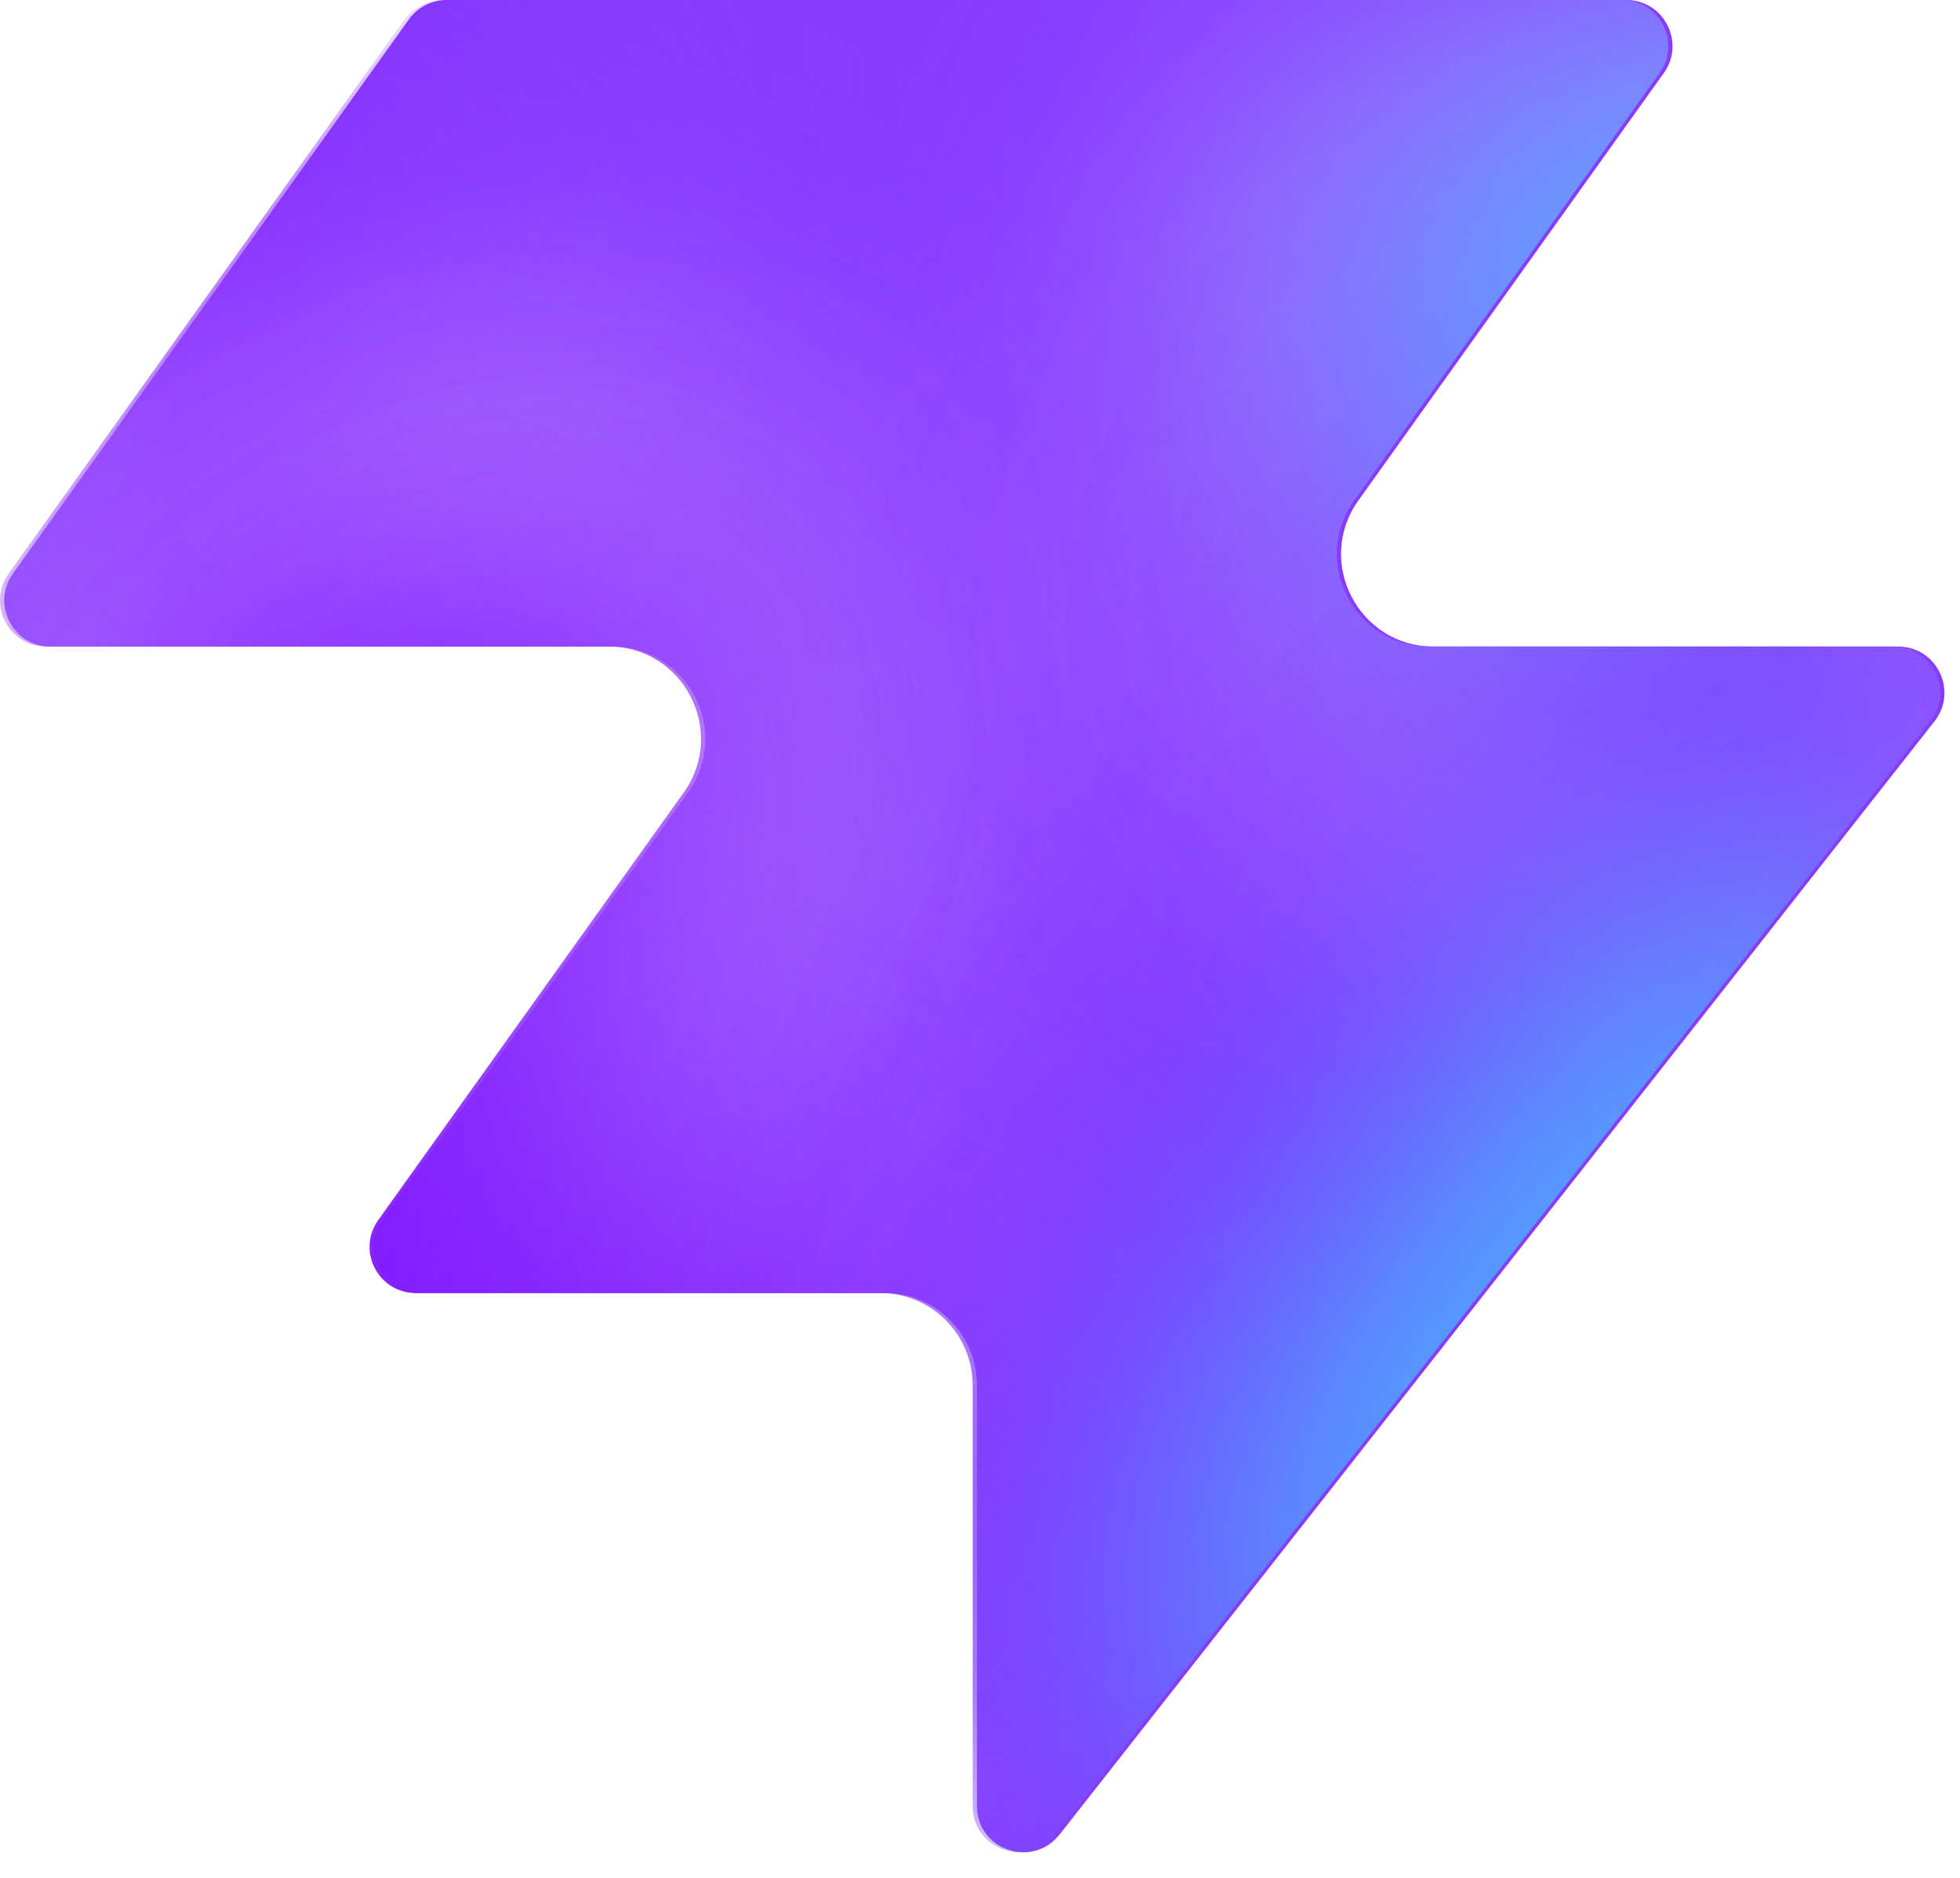
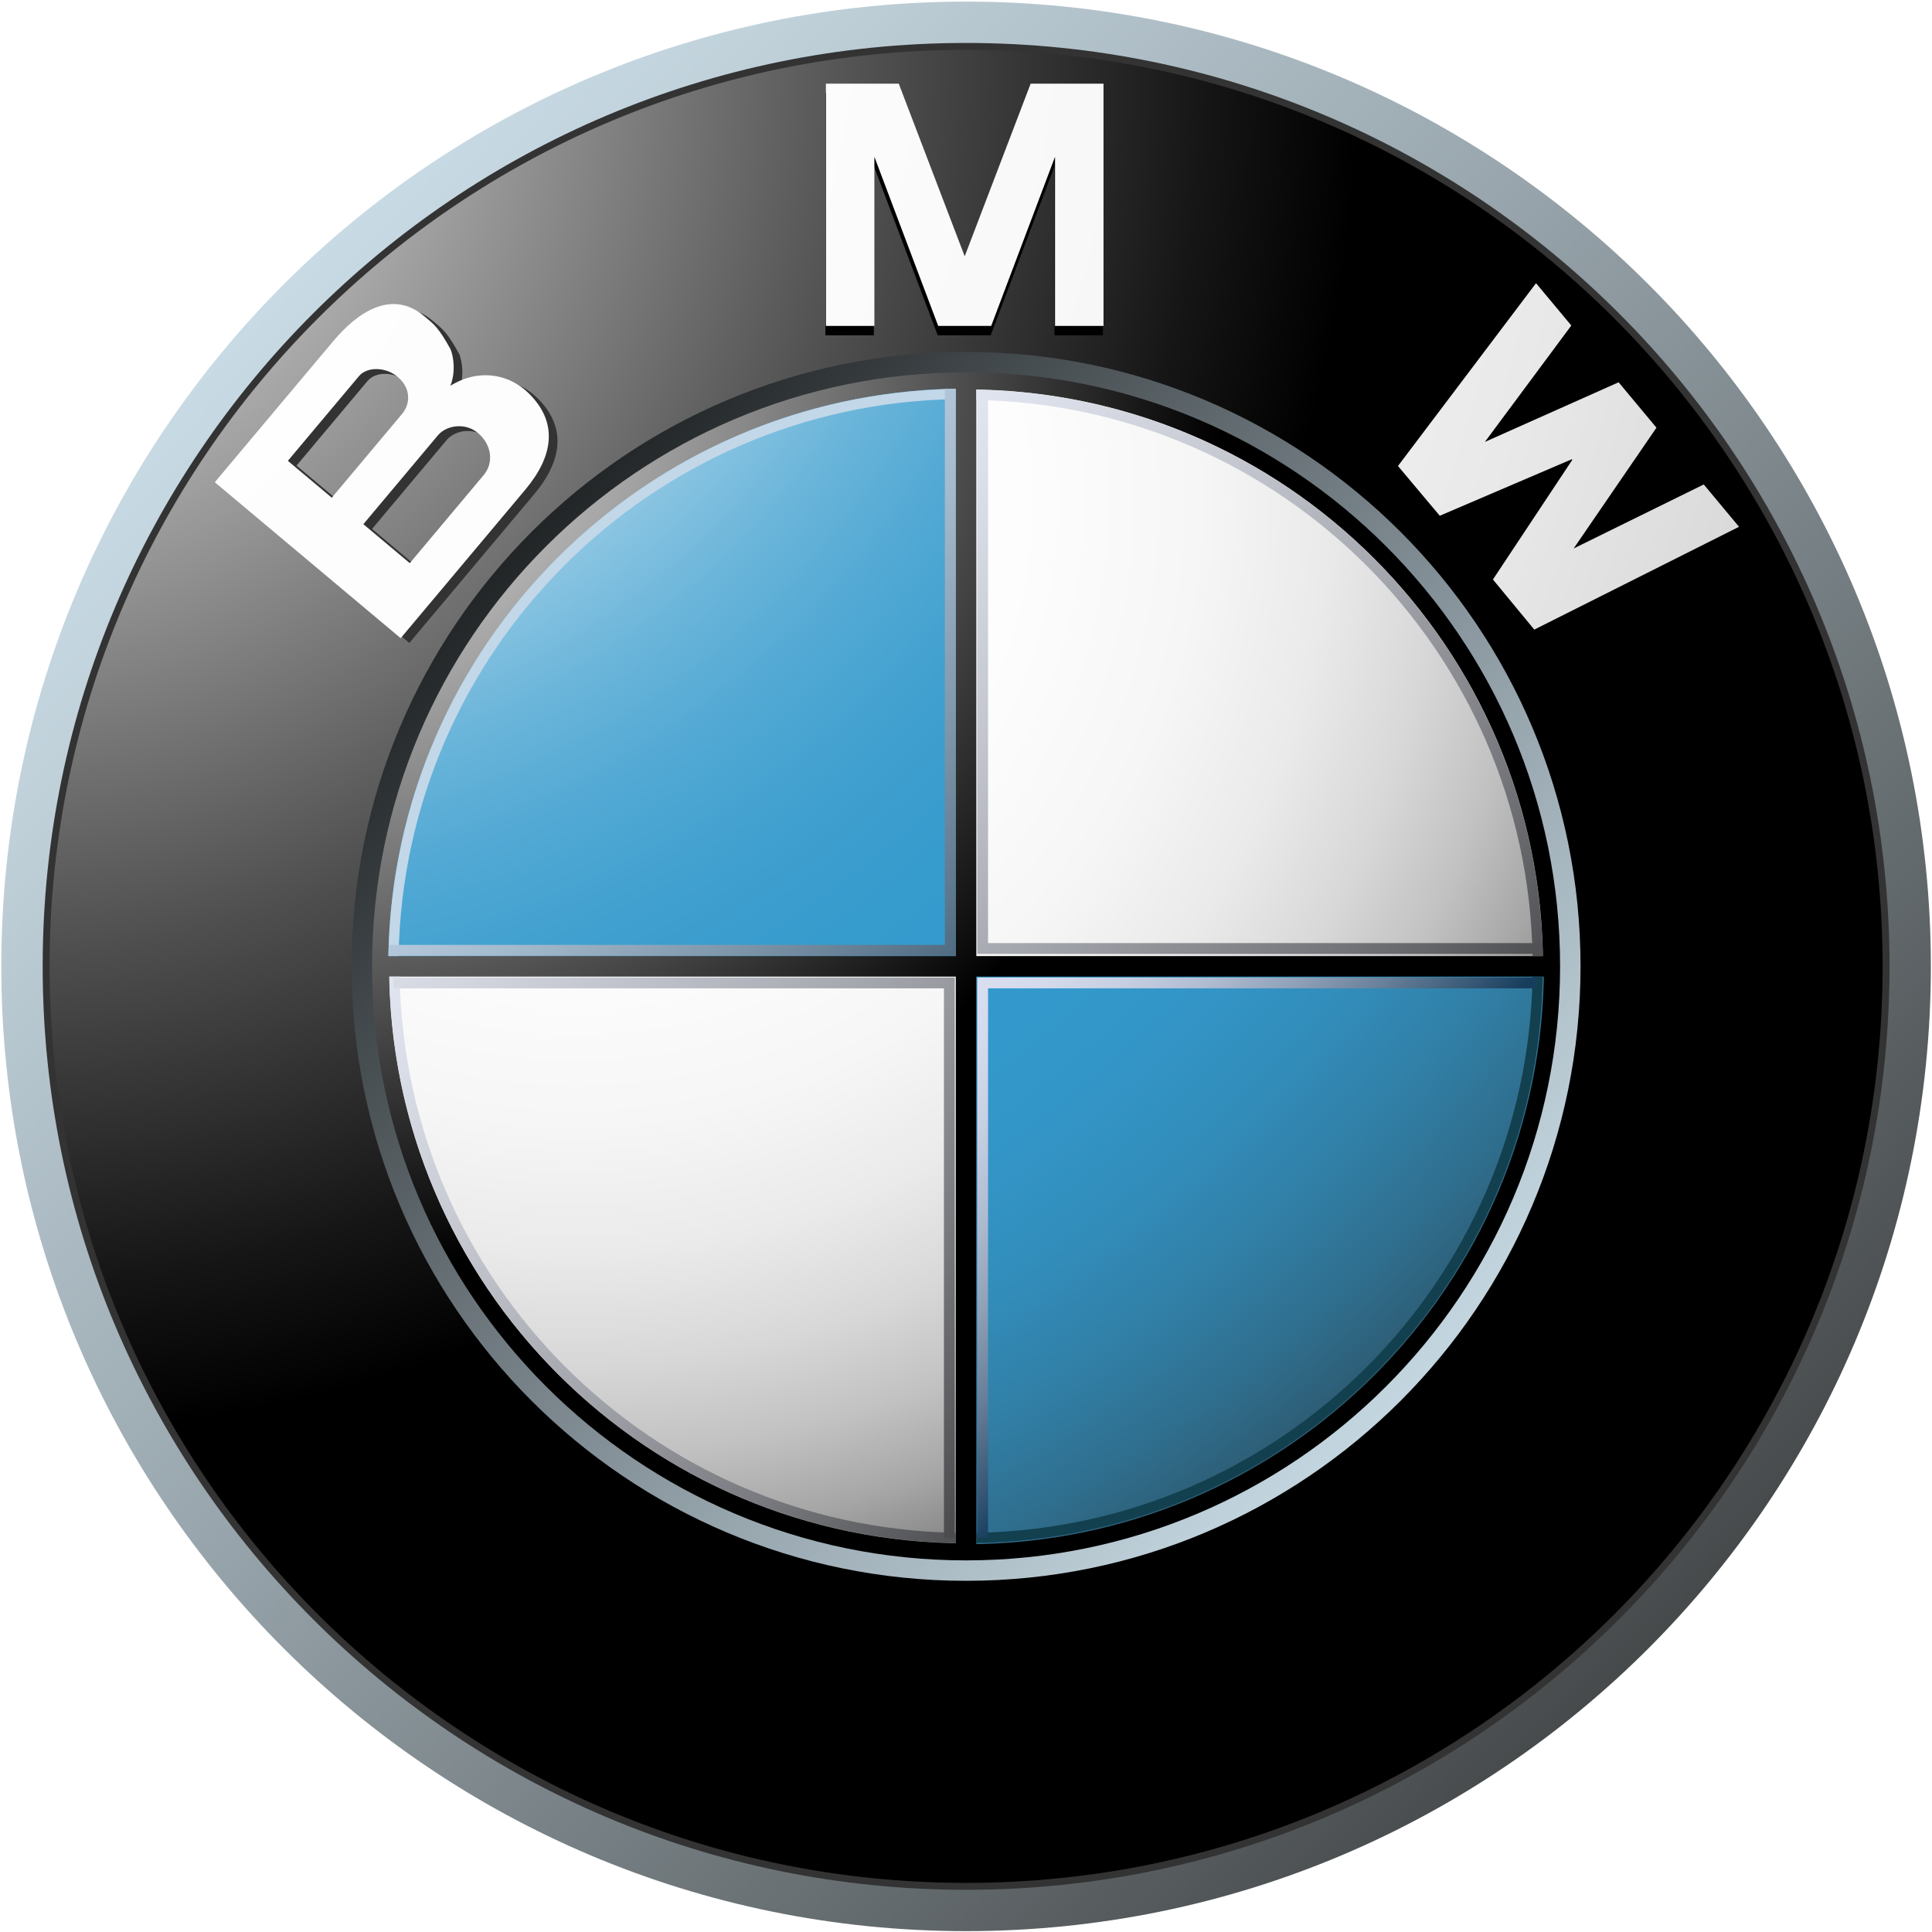
- <svg xmlns="http://www.w3.org/2000/svg" width="48" height="46" fill="none" viewBox="0 0 48 46">
-   <path fill="#863bff" d="M25.946 44.938c-.664.845-2.021.375-2.021-.698V33.937a2.26 2.26 0 0 0-2.262-2.262H10.287c-.92 0-1.456-1.04-.92-1.788l7.48-10.471c1.07-1.497 0-3.578-1.842-3.578H1.237c-.92 0-1.456-1.04-.92-1.788L10.013.474c.214-.297.556-.474.92-.474h28.894c.92 0 1.456 1.04.92 1.788l-7.48 10.471c-1.07 1.498 0 3.579 1.842 3.579h11.377c.943 0 1.473 1.088.89 1.83L25.947 44.94z" style="fill:#863bff;fill:color(display-p3 .525 .23 1);fill-opacity:1" />
-   <mask id="a" width="48" height="46" x="0" y="0" maskUnits="userSpaceOnUse" style="mask-type:alpha">
-     <path fill="#000" d="M25.842 44.938c-.664.844-2.021.375-2.021-.698V33.937a2.26 2.26 0 0 0-2.262-2.262H10.183c-.92 0-1.456-1.04-.92-1.788l7.48-10.471c1.07-1.498 0-3.579-1.842-3.579H1.133c-.92 0-1.456-1.04-.92-1.787L9.91.473c.214-.297.556-.474.92-.474h28.894c.92 0 1.456 1.04.92 1.788l-7.48 10.471c-1.07 1.498 0 3.578 1.842 3.578h11.377c.943 0 1.473 1.088.89 1.832L25.843 44.94z" style="fill:#000;fill-opacity:1" />
-   </mask>
-   <g mask="url(#a)">
-     <g filter="url(#b)">
-       <ellipse cx="5.508" cy="14.704" fill="#ede6ff" rx="5.508" ry="14.704" style="fill:#ede6ff;fill:color(display-p3 .927 .903 1);fill-opacity:1" transform="matrix(.00324 1 1 -.00324 -4.47 31.516)" />
-     </g>
-     <g filter="url(#c)">
-       <ellipse cx="10.399" cy="29.851" fill="#ede6ff" rx="10.399" ry="29.851" style="fill:#ede6ff;fill:color(display-p3 .927 .903 1);fill-opacity:1" transform="matrix(.00324 1 1 -.00324 -39.328 7.883)" />
-     </g>
-     <g filter="url(#d)">
-       <ellipse cx="5.508" cy="30.487" fill="#7e14ff" rx="5.508" ry="30.487" style="fill:#7e14ff;fill:color(display-p3 .492 .077 1);fill-opacity:1" transform="rotate(89.814 -25.913 -14.639)scale(1 -1)" />
-     </g>
-     <g filter="url(#e)">
-       <ellipse cx="5.508" cy="30.599" fill="#7e14ff" rx="5.508" ry="30.599" style="fill:#7e14ff;fill:color(display-p3 .492 .077 1);fill-opacity:1" transform="rotate(89.814 -32.644 -3.334)scale(1 -1)" />
-     </g>
-     <g filter="url(#f)">
-       <ellipse cx="5.508" cy="30.599" fill="#7e14ff" rx="5.508" ry="30.599" style="fill:#7e14ff;fill:color(display-p3 .492 .077 1);fill-opacity:1" transform="matrix(.00324 1 1 -.00324 -34.34 30.47)" />
-     </g>
-     <g filter="url(#g)">
-       <ellipse cx="14.072" cy="22.078" fill="#ede6ff" rx="14.072" ry="22.078" style="fill:#ede6ff;fill:color(display-p3 .927 .903 1);fill-opacity:1" transform="rotate(93.35 24.506 48.493)scale(-1 1)" />
-     </g>
-     <g filter="url(#h)">
-       <ellipse cx="3.47" cy="21.501" fill="#7e14ff" rx="3.47" ry="21.501" style="fill:#7e14ff;fill:color(display-p3 .492 .077 1);fill-opacity:1" transform="rotate(89.009 28.708 47.59)scale(-1 1)" />
-     </g>
-     <g filter="url(#i)">
-       <ellipse cx="3.47" cy="21.501" fill="#7e14ff" rx="3.47" ry="21.501" style="fill:#7e14ff;fill:color(display-p3 .492 .077 1);fill-opacity:1" transform="rotate(89.009 28.708 47.59)scale(-1 1)" />
-     </g>
-     <g filter="url(#j)">
-       <ellipse cx=".387" cy="8.972" fill="#7e14ff" rx="4.407" ry="29.108" style="fill:#7e14ff;fill:color(display-p3 .492 .077 1);fill-opacity:1" transform="rotate(39.51 .387 8.972)" />
-     </g>
-     <g filter="url(#k)">
-       <ellipse cx="47.523" cy="-6.092" fill="#7e14ff" rx="4.407" ry="29.108" style="fill:#7e14ff;fill:color(display-p3 .492 .077 1);fill-opacity:1" transform="rotate(37.892 47.523 -6.092)" />
-     </g>
-     <g filter="url(#l)">
-       <ellipse cx="41.412" cy="6.333" fill="#47bfff" rx="5.971" ry="9.665" style="fill:#47bfff;fill:color(display-p3 .28 .748 1);fill-opacity:1" transform="rotate(37.892 41.412 6.333)" />
-     </g>
-     <g filter="url(#m)">
-       <ellipse cx="-1.879" cy="38.332" fill="#7e14ff" rx="4.407" ry="29.108" style="fill:#7e14ff;fill:color(display-p3 .492 .077 1);fill-opacity:1" transform="rotate(37.892 -1.88 38.332)" />
-     </g>
-     <g filter="url(#n)">
-       <ellipse cx="-1.879" cy="38.332" fill="#7e14ff" rx="4.407" ry="29.108" style="fill:#7e14ff;fill:color(display-p3 .492 .077 1);fill-opacity:1" transform="rotate(37.892 -1.88 38.332)" />
-     </g>
-     <g filter="url(#o)">
-       <ellipse cx="35.651" cy="29.907" fill="#7e14ff" rx="4.407" ry="29.108" style="fill:#7e14ff;fill:color(display-p3 .492 .077 1);fill-opacity:1" transform="rotate(37.892 35.651 29.907)" />
-     </g>
-     <g filter="url(#p)">
-       <ellipse cx="38.418" cy="32.4" fill="#47bfff" rx="5.971" ry="15.297" style="fill:#47bfff;fill:color(display-p3 .28 .748 1);fill-opacity:1" transform="rotate(37.892 38.418 32.4)" />
-     </g>
-   </g>
-   <defs>
-     <filter id="b" width="60.045" height="41.654" x="-19.77" y="16.149" color-interpolation-filters="sRGB" filterUnits="userSpaceOnUse">
-       <feFlood flood-opacity="0" result="BackgroundImageFix" />
-       <feBlend in="SourceGraphic" in2="BackgroundImageFix" result="shape" />
-       <feGaussianBlur result="effect1_foregroundBlur_2002_17158" stdDeviation="7.659" />
-     </filter>
-     <filter id="c" width="90.34" height="51.437" x="-54.613" y="-7.533" color-interpolation-filters="sRGB" filterUnits="userSpaceOnUse">
-       <feFlood flood-opacity="0" result="BackgroundImageFix" />
-       <feBlend in="SourceGraphic" in2="BackgroundImageFix" result="shape" />
-       <feGaussianBlur result="effect1_foregroundBlur_2002_17158" stdDeviation="7.659" />
-     </filter>
-     <filter id="d" width="79.355" height="29.4" x="-49.64" y="2.03" color-interpolation-filters="sRGB" filterUnits="userSpaceOnUse">
-       <feFlood flood-opacity="0" result="BackgroundImageFix" />
-       <feBlend in="SourceGraphic" in2="BackgroundImageFix" result="shape" />
-       <feGaussianBlur result="effect1_foregroundBlur_2002_17158" stdDeviation="4.596" />
-     </filter>
-     <filter id="e" width="79.579" height="29.4" x="-45.045" y="20.029" color-interpolation-filters="sRGB" filterUnits="userSpaceOnUse">
-       <feFlood flood-opacity="0" result="BackgroundImageFix" />
-       <feBlend in="SourceGraphic" in2="BackgroundImageFix" result="shape" />
-       <feGaussianBlur result="effect1_foregroundBlur_2002_17158" stdDeviation="4.596" />
-     </filter>
-     <filter id="f" width="79.579" height="29.4" x="-43.513" y="21.178" color-interpolation-filters="sRGB" filterUnits="userSpaceOnUse">
-       <feFlood flood-opacity="0" result="BackgroundImageFix" />
-       <feBlend in="SourceGraphic" in2="BackgroundImageFix" result="shape" />
-       <feGaussianBlur result="effect1_foregroundBlur_2002_17158" stdDeviation="4.596" />
-     </filter>
-     <filter id="g" width="74.749" height="58.852" x="15.756" y="-17.901" color-interpolation-filters="sRGB" filterUnits="userSpaceOnUse">
-       <feFlood flood-opacity="0" result="BackgroundImageFix" />
-       <feBlend in="SourceGraphic" in2="BackgroundImageFix" result="shape" />
-       <feGaussianBlur result="effect1_foregroundBlur_2002_17158" stdDeviation="7.659" />
-     </filter>
-     <filter id="h" width="61.377" height="25.362" x="23.548" y="2.284" color-interpolation-filters="sRGB" filterUnits="userSpaceOnUse">
-       <feFlood flood-opacity="0" result="BackgroundImageFix" />
-       <feBlend in="SourceGraphic" in2="BackgroundImageFix" result="shape" />
-       <feGaussianBlur result="effect1_foregroundBlur_2002_17158" stdDeviation="4.596" />
-     </filter>
-     <filter id="i" width="61.377" height="25.362" x="23.548" y="2.284" color-interpolation-filters="sRGB" filterUnits="userSpaceOnUse">
-       <feFlood flood-opacity="0" result="BackgroundImageFix" />
-       <feBlend in="SourceGraphic" in2="BackgroundImageFix" result="shape" />
-       <feGaussianBlur result="effect1_foregroundBlur_2002_17158" stdDeviation="4.596" />
-     </filter>
-     <filter id="j" width="56.045" height="63.649" x="-27.636" y="-22.853" color-interpolation-filters="sRGB" filterUnits="userSpaceOnUse">
-       <feFlood flood-opacity="0" result="BackgroundImageFix" />
-       <feBlend in="SourceGraphic" in2="BackgroundImageFix" result="shape" />
-       <feGaussianBlur result="effect1_foregroundBlur_2002_17158" stdDeviation="4.596" />
-     </filter>
-     <filter id="k" width="54.814" height="64.646" x="20.116" y="-38.415" color-interpolation-filters="sRGB" filterUnits="userSpaceOnUse">
-       <feFlood flood-opacity="0" result="BackgroundImageFix" />
-       <feBlend in="SourceGraphic" in2="BackgroundImageFix" result="shape" />
-       <feGaussianBlur result="effect1_foregroundBlur_2002_17158" stdDeviation="4.596" />
-     </filter>
-     <filter id="l" width="33.541" height="35.313" x="24.641" y="-11.323" color-interpolation-filters="sRGB" filterUnits="userSpaceOnUse">
-       <feFlood flood-opacity="0" result="BackgroundImageFix" />
-       <feBlend in="SourceGraphic" in2="BackgroundImageFix" result="shape" />
-       <feGaussianBlur result="effect1_foregroundBlur_2002_17158" stdDeviation="4.596" />
-     </filter>
-     <filter id="m" width="54.814" height="64.646" x="-29.286" y="6.009" color-interpolation-filters="sRGB" filterUnits="userSpaceOnUse">
-       <feFlood flood-opacity="0" result="BackgroundImageFix" />
-       <feBlend in="SourceGraphic" in2="BackgroundImageFix" result="shape" />
-       <feGaussianBlur result="effect1_foregroundBlur_2002_17158" stdDeviation="4.596" />
-     </filter>
-     <filter id="n" width="54.814" height="64.646" x="-29.286" y="6.009" color-interpolation-filters="sRGB" filterUnits="userSpaceOnUse">
-       <feFlood flood-opacity="0" result="BackgroundImageFix" />
-       <feBlend in="SourceGraphic" in2="BackgroundImageFix" result="shape" />
-       <feGaussianBlur result="effect1_foregroundBlur_2002_17158" stdDeviation="4.596" />
-     </filter>
-     <filter id="o" width="54.814" height="64.646" x="8.244" y="-2.416" color-interpolation-filters="sRGB" filterUnits="userSpaceOnUse">
-       <feFlood flood-opacity="0" result="BackgroundImageFix" />
-       <feBlend in="SourceGraphic" in2="BackgroundImageFix" result="shape" />
-       <feGaussianBlur result="effect1_foregroundBlur_2002_17158" stdDeviation="4.596" />
-     </filter>
-     <filter id="p" width="39.409" height="43.623" x="18.713" y="10.588" color-interpolation-filters="sRGB" filterUnits="userSpaceOnUse">
-       <feFlood flood-opacity="0" result="BackgroundImageFix" />
-       <feBlend in="SourceGraphic" in2="BackgroundImageFix" result="shape" />
-       <feGaussianBlur result="effect1_foregroundBlur_2002_17158" stdDeviation="4.596" />
-     </filter>
-   </defs>
+ <svg xmlns="http://www.w3.org/2000/svg" xmlns:xlink="http://www.w3.org/1999/xlink" height="1015" viewBox="-.68 -.847 1015 1015" width="1015">
+   <linearGradient id="a" gradientUnits="userSpaceOnUse" x1="-74.197" x2="1001.25" y1="-54.648" y2="984.588">
+     <stop offset="0" stop-color="#dff4ff" />
+     <stop offset=".098" stop-color="#d6eaf5" />
+     <stop offset=".268" stop-color="#bfd0d9" />
+     <stop offset=".488" stop-color="#98a5ac" />
+     <stop offset=".747" stop-color="#646b6e" />
+     <stop offset="1" stop-color="#2b2b2b" />
+   </linearGradient>
+   <radialGradient id="b" cx="-6.317" cy="33.522" gradientUnits="userSpaceOnUse" r="720.108">
+     <stop offset="0" stop-color="#fff" />
+     <stop offset=".306" stop-color="#a8a8a8" />
+     <stop offset=".646" stop-color="#4f4f4f" />
+     <stop offset=".885" stop-color="#161616" />
+     <stop offset="1" />
+   </radialGradient>
+   <linearGradient id="c" gradientTransform="matrix(-1 0 0 -1 930.9756 1169.306)" gradientUnits="userSpaceOnUse" x1="54.041" x2="738.989" y1="304.847" y2="966.733">
+     <stop offset="0" stop-color="#dff4ff" />
+     <stop offset=".086" stop-color="#d6eaf5" />
+     <stop offset=".233" stop-color="#bed0d9" />
+     <stop offset=".424" stop-color="#96a4ac" />
+     <stop offset=".652" stop-color="#5f686d" />
+     <stop offset=".907" stop-color="#1a1d1e" />
+     <stop offset="1" />
+   </linearGradient>
+   <linearGradient id="d">
+     <stop offset="0" stop-color="#fff" />
+     <stop offset=".31" stop-color="#fdfdfd" />
+     <stop offset=".451" stop-color="#f6f6f6" />
+     <stop offset=".557" stop-color="#e9e9e9" />
+     <stop offset=".646" stop-color="#d7d7d7" />
+     <stop offset=".724" stop-color="#bfbfbf" />
+     <stop offset=".794" stop-color="#a2a2a2" />
+     <stop offset=".859" stop-color="#808080" />
+     <stop offset=".92" stop-color="#575757" />
+     <stop offset=".975" stop-color="#2b2b2b" />
+     <stop offset="1" stop-color="#141414" />
+   </linearGradient>
+   <radialGradient id="e" cx="-135.647" cy="-39.812" gradientUnits="userSpaceOnUse" r="1730.313" xlink:href="#d" />
+   <radialGradient id="f" cx="-135.723" cy="-39.812" gradientUnits="userSpaceOnUse" r="1730.461" xlink:href="#d" />
+   <radialGradient id="g" cx="-135.817" cy="-40.32" gradientUnits="userSpaceOnUse" r="1731.787" xlink:href="#d" />
+   <linearGradient id="h">
+     <stop offset="0" stop-color="#e6e6e6" />
+     <stop offset=".104" stop-color="#d6d6d6" />
+     <stop offset=".307" stop-color="#adadad" />
+     <stop offset=".588" stop-color="#6c6c6c" />
+     <stop offset=".933" stop-color="#121212" />
+     <stop offset="1" />
+   </linearGradient>
+   <radialGradient id="i" cx="174.253" cy="200.075" gradientUnits="userSpaceOnUse" r="466.718" xlink:href="#h" />
+   <radialGradient id="j" cx="301.906" cy="262.848" gradientUnits="userSpaceOnUse" r="678.742">
+     <stop offset="0" stop-color="#fff" />
+     <stop offset=".344" stop-color="#fdfdfd" />
+     <stop offset=".481" stop-color="#f6f6f6" />
+     <stop offset=".582" stop-color="#eaeaea" />
+     <stop offset=".665" stop-color="#d8d8d8" />
+     <stop offset=".737" stop-color="#c2c2c2" />
+     <stop offset=".802" stop-color="#a6a6a6" />
+     <stop offset=".86" stop-color="#848484" />
+     <stop offset=".913" stop-color="#5f5f5f" />
+     <stop offset=".949" stop-color="#404040" />
+     <stop offset=".957" stop-color="#404040" />
+     <stop offset="1" stop-color="#404040" />
+     <stop offset="1" />
+   </radialGradient>
+   <linearGradient id="k">
+     <stop offset=".169" stop-color="#fff" />
+     <stop offset=".196" stop-color="#e0eff7" />
+     <stop offset=".241" stop-color="#b2d9ec" />
+     <stop offset=".287" stop-color="#8bc5e2" />
+     <stop offset=".335" stop-color="#6bb5da" />
+     <stop offset=".384" stop-color="#52a9d4" />
+     <stop offset=".436" stop-color="#41a0cf" />
+     <stop offset=".491" stop-color="#369bcd" />
+     <stop offset=".556" stop-color="#39c" />
+     <stop offset=".606" stop-color="#3396c8" />
+     <stop offset=".655" stop-color="#328ebc" />
+     <stop offset=".705" stop-color="#3180a8" />
+     <stop offset=".754" stop-color="#2f6d8c" />
+     <stop offset=".803" stop-color="#2d5468" />
+     <stop offset=".851" stop-color="#2a373d" />
+     <stop offset=".871" stop-color="#292929" />
+   </linearGradient>
+   <radialGradient id="l" cx="102.618" cy="5.56" gradientUnits="userSpaceOnUse" r="1202.06" xlink:href="#k" />
+   <radialGradient id="m" cx="102.618" cy="5.551" gradientUnits="userSpaceOnUse" r="1202.037" xlink:href="#k" />
+   <radialGradient id="n" cx="180.627" cy="205.954" gradientUnits="userSpaceOnUse" r="457.773" xlink:href="#h" />
+   <linearGradient id="o">
+     <stop offset="0" stop-color="#f0f4ff" />
+     <stop offset=".109" stop-color="#ebeff9" />
+     <stop offset=".247" stop-color="#dce0ea" />
+     <stop offset=".403" stop-color="#c4c7cf" />
+     <stop offset=".57" stop-color="#a2a4ab" />
+     <stop offset=".747" stop-color="#76777c" />
+     <stop offset=".929" stop-color="#414243" />
+     <stop offset="1" stop-color="#2b2b2b" />
+   </linearGradient>
+   <linearGradient id="p" gradientUnits="userSpaceOnUse" x1="446.835" x2="893.254" xlink:href="#o" y1="91.655" y2="523.042" />
+   <linearGradient id="q" gradientUnits="userSpaceOnUse" x1="84.488" x2="530.914" xlink:href="#o" y1="455.87" y2="887.265" />
+   <linearGradient id="r" gradientUnits="userSpaceOnUse" x1="300.459" x2="531.948" y1="302.041" y2="525.736">
+     <stop offset="0" stop-color="#c2d7e8" />
+     <stop offset=".134" stop-color="#bacfe1" />
+     <stop offset=".343" stop-color="#a4bacd" />
+     <stop offset=".6" stop-color="#8098ac" />
+     <stop offset=".894" stop-color="#4e697f" />
+     <stop offset="1" stop-color="#3a566d" />
+   </linearGradient>
+   <linearGradient id="s" gradientUnits="userSpaceOnUse" x1="184.524" x2="626.457" y1="356.854" y2="783.908">
+     <stop offset="0" stop-color="#f0f4ff" />
+     <stop offset=".097" stop-color="#e8ebf6" />
+     <stop offset=".257" stop-color="#d1d4dd" />
+     <stop offset=".459" stop-color="#abaeb5" />
+     <stop offset=".695" stop-color="#78797d" />
+     <stop offset=".958" stop-color="#363637" />
+     <stop offset="1" stop-color="#2b2b2b" />
+   </linearGradient>
+   <linearGradient id="t" gradientUnits="userSpaceOnUse" x1="510.257" x2="665.275" y1="515.267" y2="665.066">
+     <stop offset="0" stop-color="#d9def0" />
+     <stop offset=".123" stop-color="#d4daec" />
+     <stop offset=".263" stop-color="#c7cfe2" />
+     <stop offset=".411" stop-color="#b0bcd1" />
+     <stop offset=".566" stop-color="#90a1b8" />
+     <stop offset=".725" stop-color="#677f99" />
+     <stop offset=".885" stop-color="#355674" />
+     <stop offset=".972" stop-color="#173d5d" />
+   </linearGradient>
+   <linearGradient id="u" gradientUnits="userSpaceOnUse" x1="351.678" x2="793.132" xlink:href="#o" y1="194.776" y2="621.366" />
+   <path d="m506.86 0c-279.92 0-506.86 226.918-506.86 506.848 0 279.926 226.94 506.848 506.86 506.848 279.94 0 506.857-226.922 506.857-506.848.001-279.93-226.916-506.848-506.857-506.848zm0 988.352c-265.939 0-481.495-215.574-481.495-481.504 0-265.927 215.556-481.512 481.495-481.512 265.937 0 481.511 215.584 481.511 481.512 0 265.93-215.574 481.504-481.511 481.504z" fill="url(#a)" />
+   <path d="m992.003 506.848c0 267.914-217.227 485.133-485.143 485.133-267.919 0-485.123-217.219-485.123-485.133 0-267.929 217.204-485.133 485.123-485.133 267.916 0 485.143 217.204 485.143 485.133z" fill="#333" />
+   <path d="m988.371 506.848c0 265.93-215.574 481.504-481.511 481.504-265.939 0-481.495-215.574-481.495-481.504 0-265.927 215.556-481.512 481.495-481.512 265.937 0 481.511 215.585 481.511 481.512z" fill="url(#b)" />
+   <path d="m829.676 506.848c0 178.28-144.53 322.803-322.815 322.803-178.289 0-322.819-144.522-322.819-322.803 0-178.289 144.53-322.816 322.819-322.816 178.285 0 322.815 144.528 322.815 322.816z" fill="url(#c)" />
+   <polygon points="519.79 175.308 553.324 86.431 553.324 175.308 578.792 175.308 578.792 48.021 540.518 48.021 505.704 139.157 506.035 139.157 471.223 48.021 432.947 48.021 432.947 175.308 458.416 175.308 458.416 86.431 491.949 175.308" />
+   <polygon points="869.313 232.384 825.798 295.831 894.146 262.216 912.684 284.447 805.115 338.459 783.379 312.144 825.077 249.275 824.83 248.965 755.473 278.651 733.489 252.513 806.021 156.469 824.563 178.712 779.146 239.871 849.433 208.522" />
+   <path d="m281.427 208.068c-10.251-9.951-26.069-12.951-40.939-3.733 2.847-7.363 1.691-14.858.186-19.015-6.414-11.662-8.662-13.137-13.899-17.561-17.097-14.324-35.082-2.093-47.93 13.219l-62.116 74.028 97.651 81.925 65.5-78.047c14.971-17.838 17.282-35.523 1.547-50.816zm-126.321 35.7l37.311-44.464c4.33-5.146 14.106-4.94 20.375.341 6.908 5.795 6.928 14.002 2.289 19.54l-36.896 43.95zm102.934 7.393l-38.896 46.353-24.355-20.47 39.185-46.711c4.434-5.281 14.313-6.817 20.974-1.229 7.505 6.312 8.247 15.912 3.092 22.057z" fill="#333" />
+   <polygon fill="url(#e)" points="520.06 170.39 553.592 81.515 553.592 170.39 579.063 170.39 579.063 43.103 540.784 43.103 505.973 134.236 506.303 134.236 471.491 43.103 433.212 43.103 433.212 170.39 458.683 170.39 458.683 81.515 492.218 170.39" />
+   <polygon fill="url(#f)" points="869.563 223.844 826.067 287.293 894.413 253.667 912.934 275.909 805.38 329.921 783.645 303.596 825.345 240.735 825.1 240.416 755.72 270.114 733.759 243.963 806.291 147.93 824.83 170.164 779.419 231.322 849.68 199.985" />
+   <path d="m276.868 205.563c-10.23-9.951-26.069-12.953-40.916-3.743 2.824-7.364 1.67-14.86.166-18.996-6.415-11.682-8.642-13.137-13.923-17.57-17.096-14.333-35.059-2.095-47.887 13.231l-62.139 74.016 97.653 81.926 65.499-78.059c14.953-17.839 17.282-35.512 1.547-50.805zm-126.317 35.698l37.307-44.453c4.312-5.155 14.086-4.949 20.376.319 6.909 5.806 6.93 14.023 2.268 19.54l-36.873 43.959zm102.952 7.393l-38.896 46.352-24.398-20.47 39.207-46.721c4.433-5.269 14.291-6.806 20.953-1.216 7.547 6.32 8.29 15.9 3.134 22.055z" fill="url(#g)" />
+   <path d="m194.788 506.852c0-172.358 139.724-312.082 312.073-312.082 172.367 0 312.072 139.724 312.072 312.082 0 172.351-139.705 312.071-312.072 312.071-172.35 0-312.073-139.72-312.073-312.071z" fill="url(#i)" />
+   <path d="m203.759 506.852c0-167.399 135.702-303.112 303.102-303.112s303.12 135.712 303.12 303.112c0 167.401-135.721 303.113-303.12 303.113s-303.102-135.712-303.102-303.113z" fill="url(#j)" />
+   <path d="m203.284 506.852h303.576v-303.575c-167.669 0-303.576 135.908-303.576 303.575z" fill="url(#l)" />
+   <path d="m506.86 506.852v303.579c167.667 0 303.576-135.933 303.576-303.579z" fill="url(#m)" />
+   <polygon fill="url(#n)" points="812.95 501.458 512.242 501.458 512.242 200.75 501.476 200.75 501.476 501.458 200.768 501.458 200.768 512.225 501.476 512.225 501.476 812.942 512.242 812.942 512.242 512.225 812.95 512.225" />
+   <path d="m512.242 209.267c160.141 2.848 289.366 132.062 292.232 292.191h5.36c-2.863-163.099-134.482-294.736-297.593-297.583v5.392z" fill="url(#p)" />
+   <path d="m208.729 501.418c2.845-160.347 132.256-289.747 292.604-292.604v-5.383c-163.336 2.856-295.12 134.669-297.987 297.986h5.383z" fill="#c2d7e8" />
+   <path d="m501.476 804.433c-160.139-2.844-289.364-132.069-292.211-292.208h-5.381c2.866 163.108 134.484 294.75 297.593 297.594v-5.386z" fill="url(#q)" />
+   <path d="m804.475 512.225c-2.866 160.139-132.092 289.364-292.232 292.208v5.386c163.11-2.844 294.747-134.485 297.593-297.594z" fill="#12404f" />
+   <polygon fill="url(#r)" points="495.724 203.432 495.724 495.551 203.614 495.551 203.614 501.315 495.724 501.315 501.476 501.315 501.476 495.551 501.476 203.432" />
+   <polygon fill="url(#s)" points="495.229 806.995 495.229 518.391 206.029 518.391 206.029 512.7 495.229 512.7 500.92 512.7 500.92 518.391 500.92 806.995" />
+   <polygon fill="url(#t)" points="518.409 806.995 518.409 518.391 807.011 518.391 807.011 512.7 518.409 512.7 512.737 512.7 512.737 518.391 512.737 806.995" />
+   <polygon fill="url(#u)" points="518.409 206.011 518.409 494.613 807.011 494.613 807.011 500.295 518.409 500.295 512.737 500.295 512.737 494.613 512.737 206.011" />
</svg>
